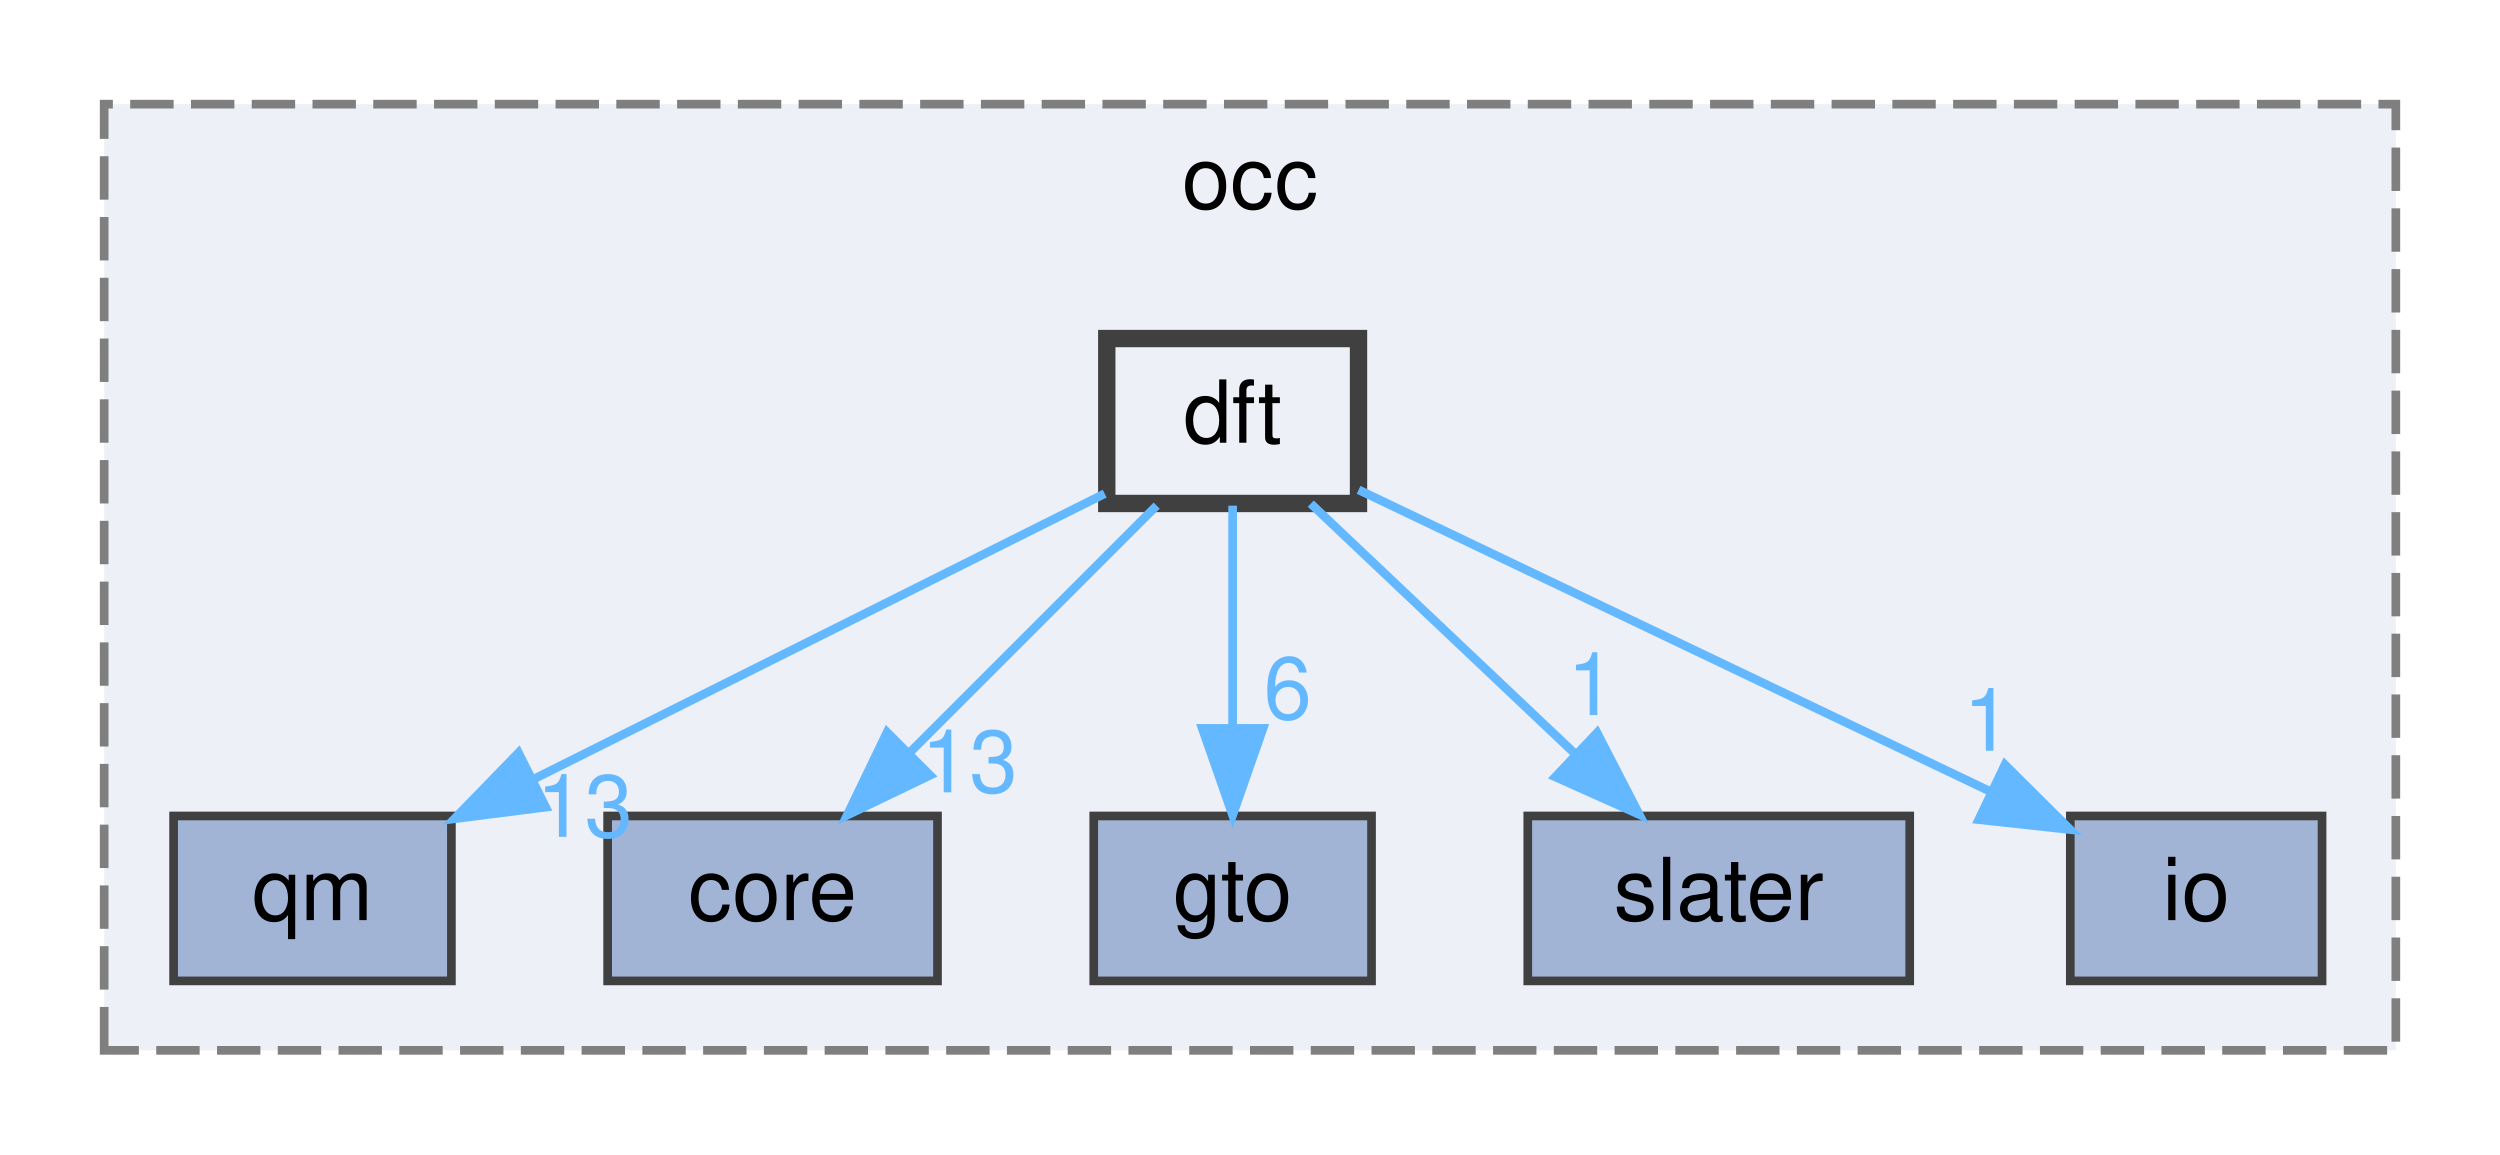
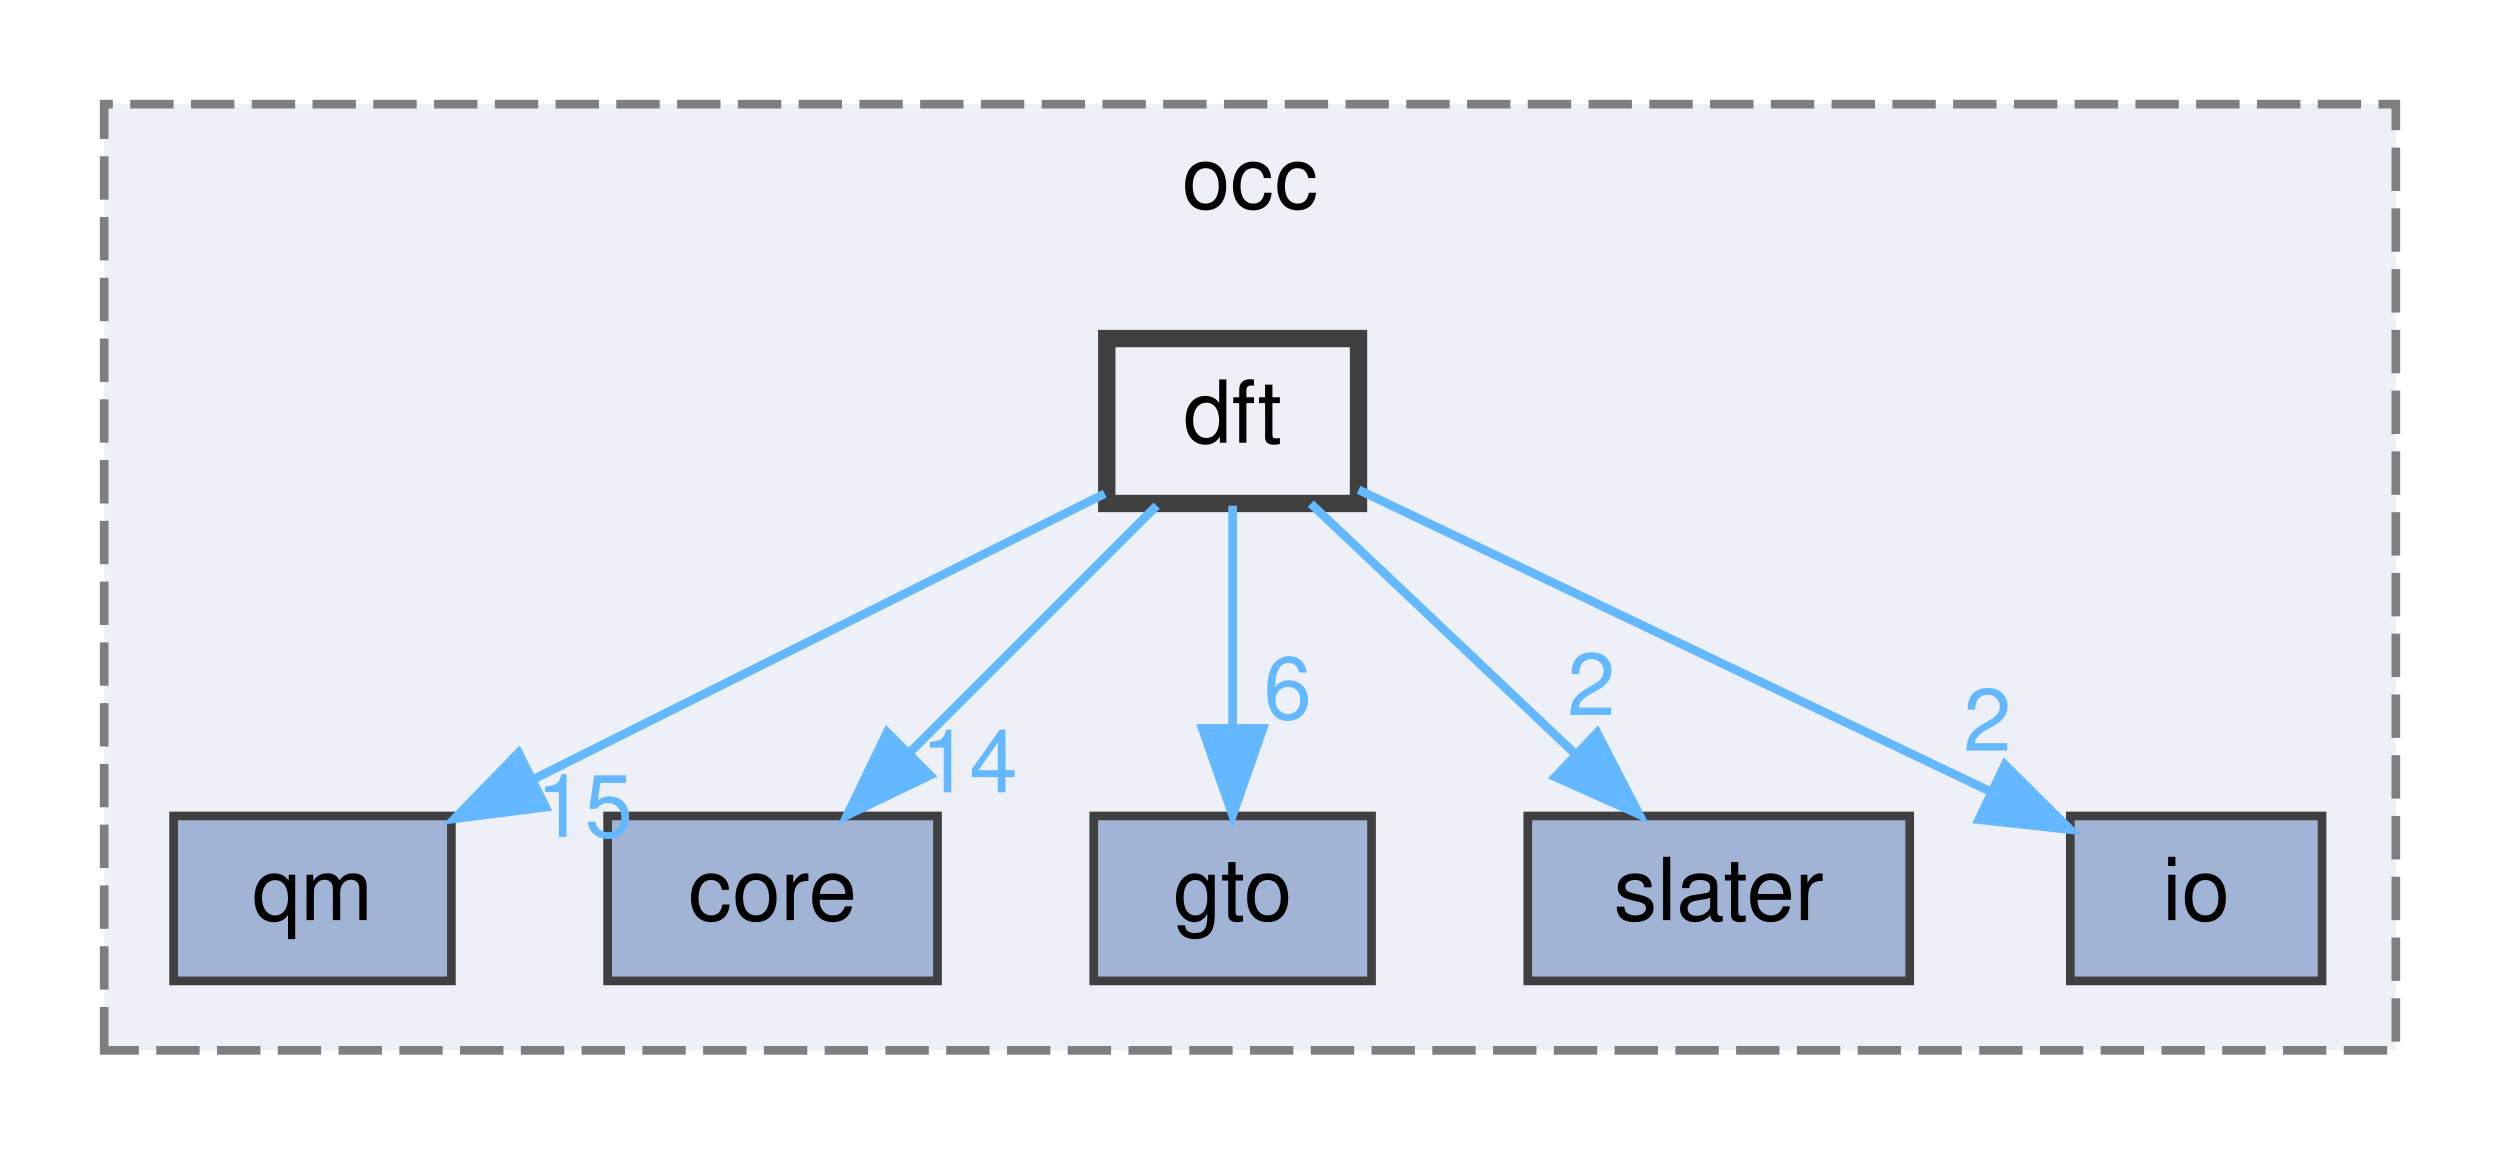
<svg xmlns="http://www.w3.org/2000/svg" xmlns:xlink="http://www.w3.org/1999/xlink" width="288pt" height="133pt" viewBox="0.00 0.00 288.00 133.00">
  <g id="graph0" class="graph" transform="scale(1 1) rotate(0) translate(4 129)">
    <g id="clust1" class="cluster">
      <g id="a_clust1">
        <a xlink:href="dir_8b7861ad11e4db9a5e6a6da237b17e56.html" target="_top" xlink:title="occ">
          <polygon fill="#edf0f7" stroke="#7f7f7f" stroke-dasharray="5,2" points="8,-8 8,-117 272,-117 272,-8 8,-8" />
          <text text-anchor="middle" x="140" y="-105" font-family="Helvetica,sans-Serif" font-size="10.00">occ</text>
        </a>
      </g>
    </g>
    <g id="node1" class="node">
      <g id="a_node1">
        <a xlink:href="dir_737cf82dfc93877bbe50a83dfe5e1c2d.html" target="_top" xlink:title="qm">
          <polygon fill="#a2b4d6" stroke="#404040" points="48,-35 16,-35 16,-16 48,-16 48,-35" />
          <text text-anchor="middle" x="32" y="-23" font-family="Helvetica,sans-Serif" font-size="10.00">qm</text>
        </a>
      </g>
    </g>
    <g id="node2" class="node">
      <g id="a_node2">
        <a xlink:href="dir_a9a9bd00ca35510371062c24de1517b5.html" target="_top" xlink:title="core">
          <polygon fill="#a2b4d6" stroke="#404040" points="104,-35 66,-35 66,-16 104,-16 104,-35" />
          <text text-anchor="middle" x="85" y="-23" font-family="Helvetica,sans-Serif" font-size="10.00">core</text>
        </a>
      </g>
    </g>
    <g id="node3" class="node">
      <g id="a_node3">
        <a xlink:href="dir_cfc5afc38a17fd298438dc647b813568.html" target="_top" xlink:title="gto">
          <polygon fill="#a2b4d6" stroke="#404040" points="154,-35 122,-35 122,-16 154,-16 154,-35" />
          <text text-anchor="middle" x="138" y="-23" font-family="Helvetica,sans-Serif" font-size="10.00">gto</text>
        </a>
      </g>
    </g>
    <g id="node4" class="node">
      <g id="a_node4">
        <a xlink:href="dir_dbf935c1a7fa7d699aede3b7b6b7a8e8.html" target="_top" xlink:title="slater">
          <polygon fill="#a2b4d6" stroke="#404040" points="216,-35 172,-35 172,-16 216,-16 216,-35" />
          <text text-anchor="middle" x="194" y="-23" font-family="Helvetica,sans-Serif" font-size="10.00">slater</text>
        </a>
      </g>
    </g>
    <g id="node5" class="node">
      <g id="a_node5">
        <a xlink:href="dir_eb006ca087d4b4837f6db1ad7c4b10da.html" target="_top" xlink:title="io">
          <polygon fill="#a2b4d6" stroke="#404040" points="263.5,-35 234.5,-35 234.5,-16 263.5,-16 263.5,-35" />
          <text text-anchor="middle" x="249" y="-23" font-family="Helvetica,sans-Serif" font-size="10.00">io</text>
        </a>
      </g>
    </g>
    <g id="node6" class="node">
      <g id="a_node6">
        <a xlink:href="dir_7ab1db0ec535273aaa16e13087447790.html" target="_top" xlink:title="dft">
          <polygon fill="#edf0f7" stroke="#404040" stroke-width="2" points="152.5,-90 123.5,-90 123.5,-71 152.5,-71 152.5,-90" />
          <text text-anchor="middle" x="138" y="-78" font-family="Helvetica,sans-Serif" font-size="10.00">dft</text>
        </a>
      </g>
    </g>
    <g id="edge1" class="edge">
      <g id="a_edge1">
-         <a xlink:href="dir_000004_000016.html" target="_top">
+         <a xlink:href="dir_000004_000018.html" target="_top">
          <path fill="none" stroke="#63b8ff" d="M123.26,-72.13C106.27,-63.63 78.04,-49.52 57.47,-39.24" />
          <polygon fill="#63b8ff" stroke="#63b8ff" points="58.86,-36.02 48.35,-34.68 55.73,-42.28 58.86,-36.02" />
        </a>
      </g>
      <g id="a_edge1-headlabel">
-         <a xlink:href="dir_000004_000016.html" target="_top" xlink:title="13">
-           <text text-anchor="middle" x="63.35" y="-32.59" font-family="Helvetica,sans-Serif" font-size="10.00" fill="#63b8ff">13</text>
+         <a xlink:href="dir_000004_000018.html" target="_top" xlink:title="15">
+           <text text-anchor="middle" x="63.35" y="-32.59" font-family="Helvetica,sans-Serif" font-size="10.00" fill="#63b8ff">15</text>
        </a>
      </g>
    </g>
    <g id="edge2" class="edge">
      <g id="a_edge2">
        <a xlink:href="dir_000004_000001.html" target="_top">
          <path fill="none" stroke="#63b8ff" d="M129.25,-70.75C121.53,-63.03 110.1,-51.6 100.78,-42.28" />
          <polygon fill="#63b8ff" stroke="#63b8ff" points="103.14,-39.69 93.59,-35.09 98.19,-44.64 103.14,-39.69" />
        </a>
      </g>
      <g id="a_edge2-headlabel">
-         <a xlink:href="dir_000004_000001.html" target="_top" xlink:title="13">
-           <text text-anchor="middle" x="107.68" y="-37.72" font-family="Helvetica,sans-Serif" font-size="10.00" fill="#63b8ff">13</text>
+         <a xlink:href="dir_000004_000001.html" target="_top" xlink:title="14">
+           <text text-anchor="middle" x="107.68" y="-37.72" font-family="Helvetica,sans-Serif" font-size="10.00" fill="#63b8ff">14</text>
        </a>
      </g>
    </g>
    <g id="edge3" class="edge">
      <g id="a_edge3">
-         <a xlink:href="dir_000004_000009.html" target="_top">
+         <a xlink:href="dir_000004_000010.html" target="_top">
          <path fill="none" stroke="#63b8ff" d="M138,-70.75C138,-63.8 138,-53.85 138,-45.13" />
          <polygon fill="#63b8ff" stroke="#63b8ff" points="141.5,-45.09 138,-35.09 134.5,-45.09 141.5,-45.09" />
        </a>
      </g>
      <g id="a_edge3-headlabel">
-         <a xlink:href="dir_000004_000009.html" target="_top" xlink:title="6">
+         <a xlink:href="dir_000004_000010.html" target="_top" xlink:title="6">
          <text text-anchor="middle" x="144.34" y="-46.18" font-family="Helvetica,sans-Serif" font-size="10.00" fill="#63b8ff">6</text>
        </a>
      </g>
    </g>
    <g id="edge4" class="edge">
      <g id="a_edge4">
-         <a xlink:href="dir_000004_000018.html" target="_top">
+         <a xlink:href="dir_000004_000020.html" target="_top">
          <path fill="none" stroke="#63b8ff" d="M147,-70.98C155.19,-63.23 167.51,-51.58 177.47,-42.14" />
          <polygon fill="#63b8ff" stroke="#63b8ff" points="179.98,-44.59 184.84,-35.17 175.17,-39.5 179.98,-44.59" />
        </a>
      </g>
      <g id="a_edge4-headlabel">
-         <a xlink:href="dir_000004_000018.html" target="_top" xlink:title="1">
-           <text text-anchor="middle" x="179.32" y="-46.62" font-family="Helvetica,sans-Serif" font-size="10.00" fill="#63b8ff">1</text>
+         <a xlink:href="dir_000004_000020.html" target="_top" xlink:title="2">
+           <text text-anchor="middle" x="179.32" y="-46.62" font-family="Helvetica,sans-Serif" font-size="10.00" fill="#63b8ff">2</text>
        </a>
      </g>
    </g>
    <g id="edge5" class="edge">
      <g id="a_edge5">
-         <a xlink:href="dir_000004_000012.html" target="_top">
+         <a xlink:href="dir_000004_000013.html" target="_top">
          <path fill="none" stroke="#63b8ff" d="M152.51,-72.57C171.04,-63.72 203.35,-48.3 225.43,-37.75" />
          <polygon fill="#63b8ff" stroke="#63b8ff" points="226.97,-40.9 234.49,-33.43 223.95,-34.58 226.97,-40.9" />
        </a>
      </g>
      <g id="a_edge5-headlabel">
-         <a xlink:href="dir_000004_000012.html" target="_top" xlink:title="1">
-           <text text-anchor="middle" x="224.95" y="-42.51" font-family="Helvetica,sans-Serif" font-size="10.00" fill="#63b8ff">1</text>
+         <a xlink:href="dir_000004_000013.html" target="_top" xlink:title="2">
+           <text text-anchor="middle" x="224.95" y="-42.51" font-family="Helvetica,sans-Serif" font-size="10.00" fill="#63b8ff">2</text>
        </a>
      </g>
    </g>
  </g>
</svg>
